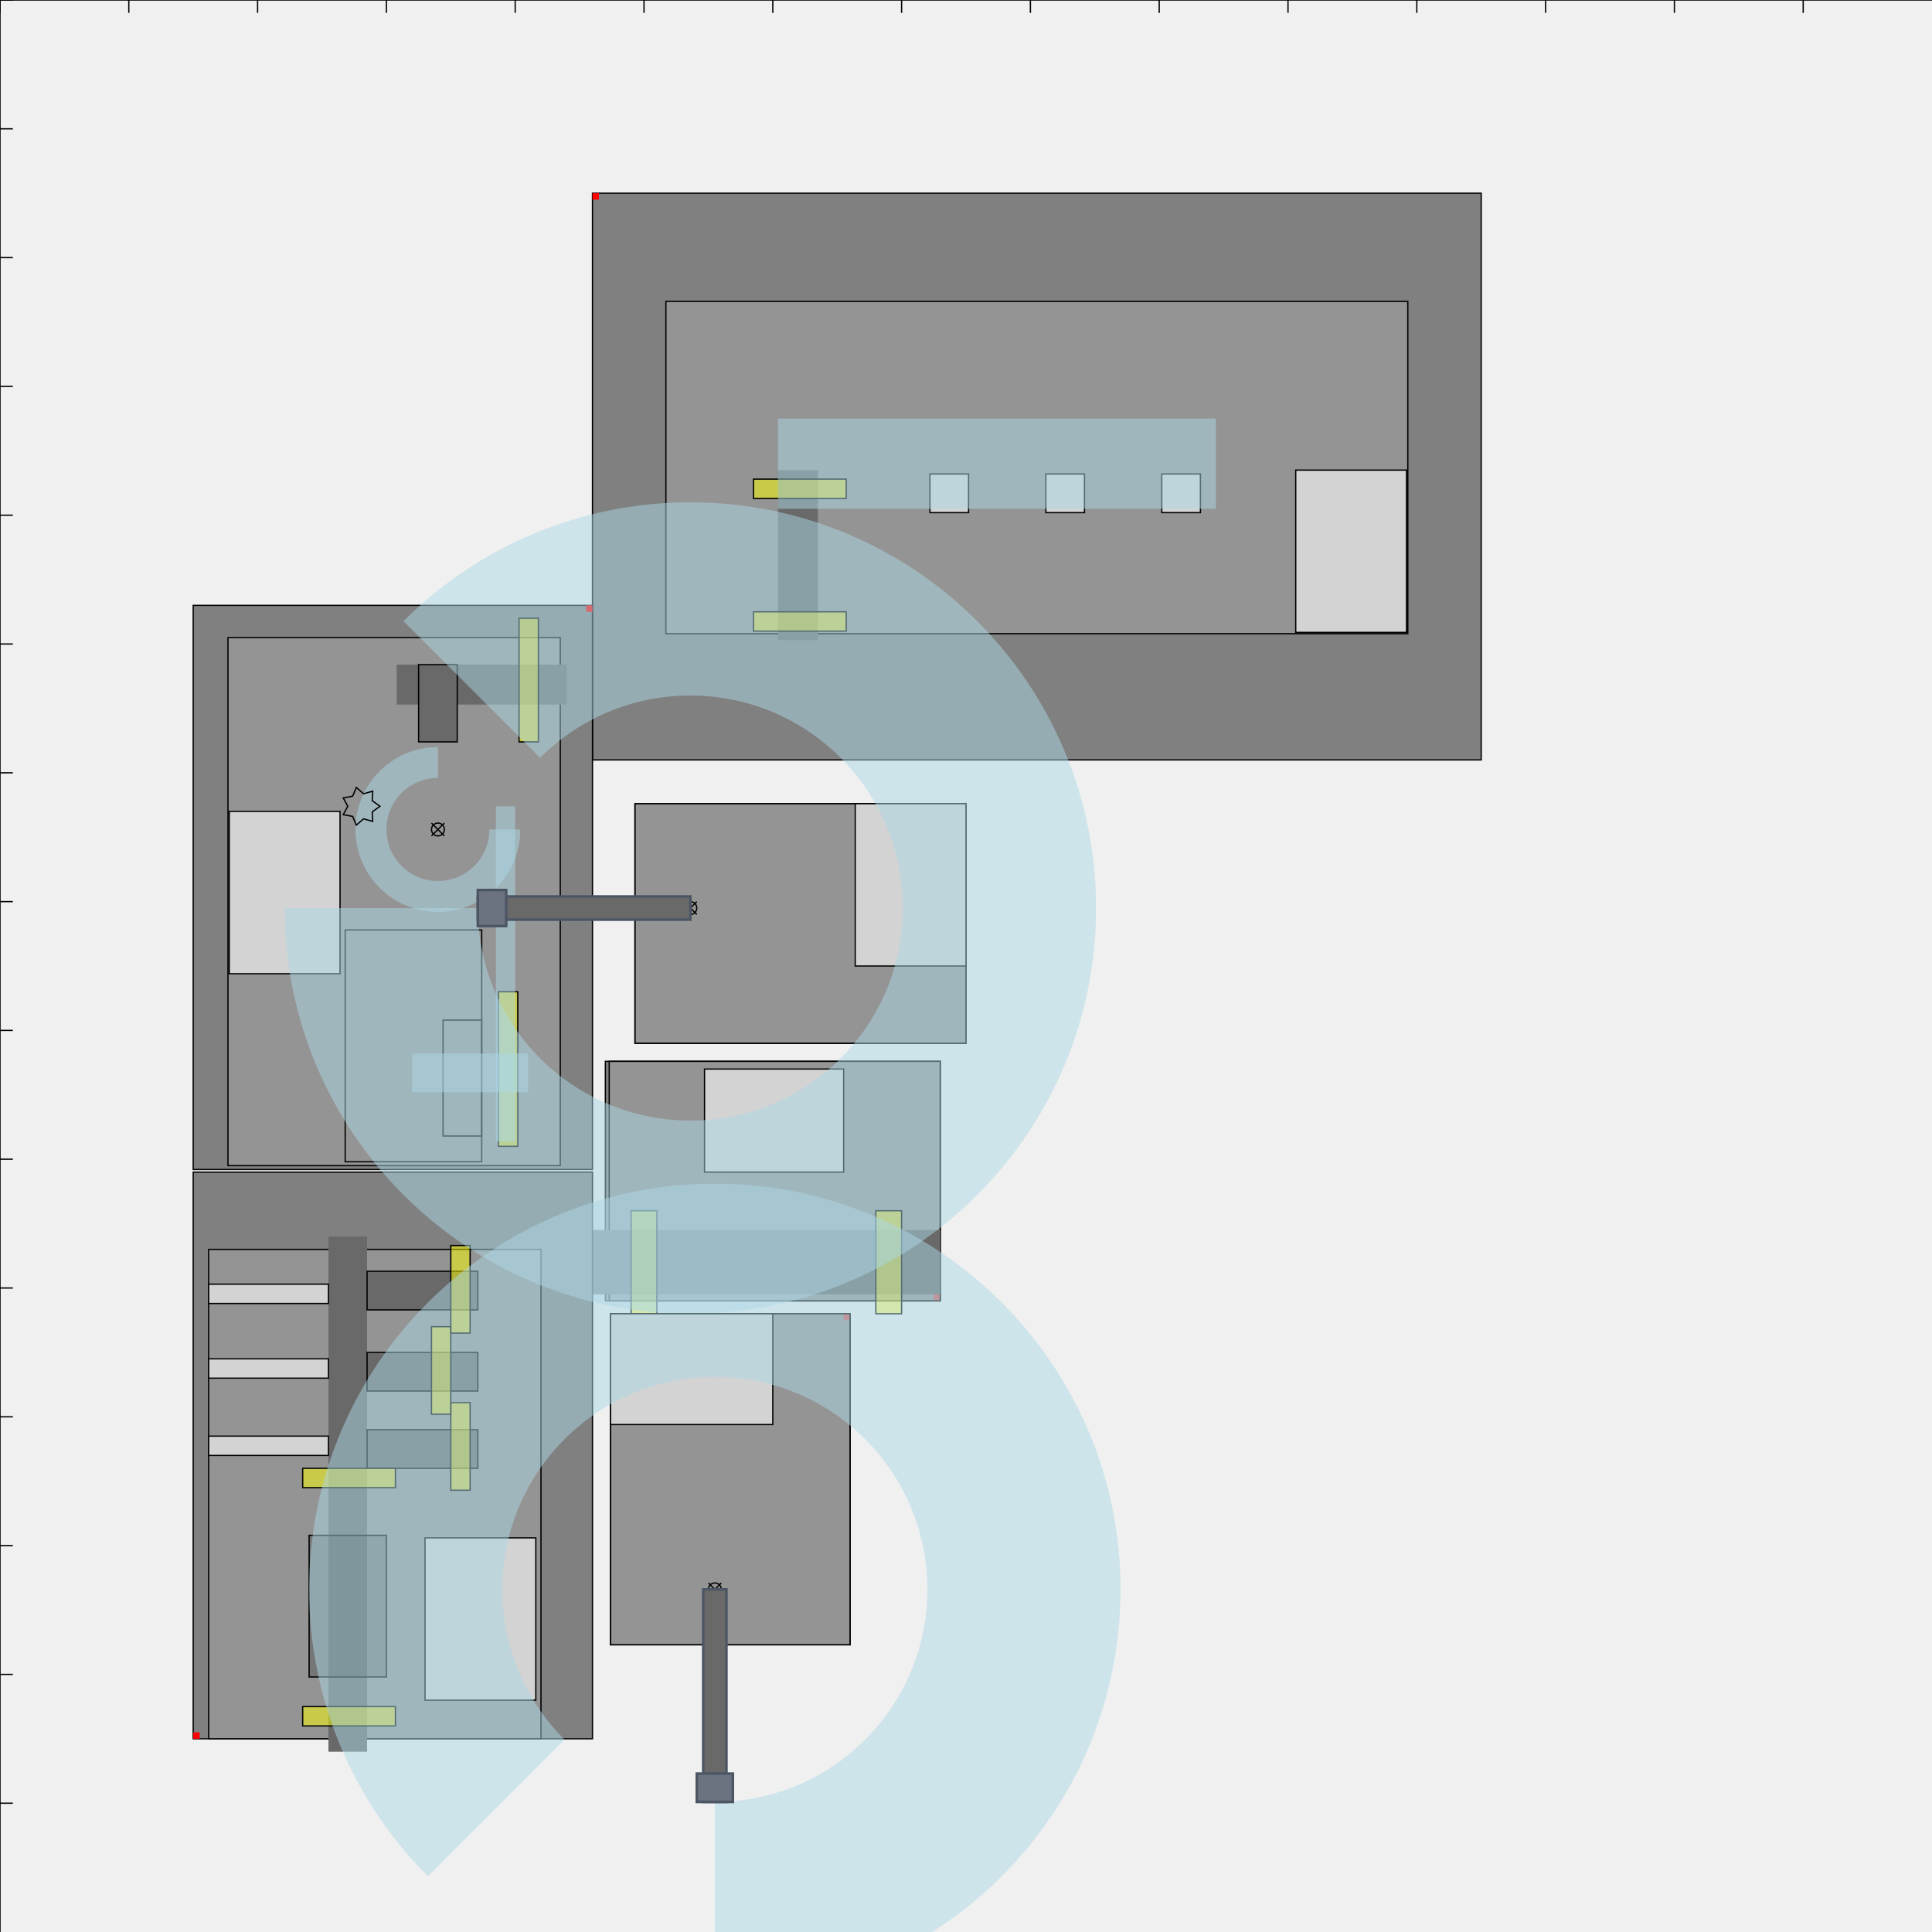
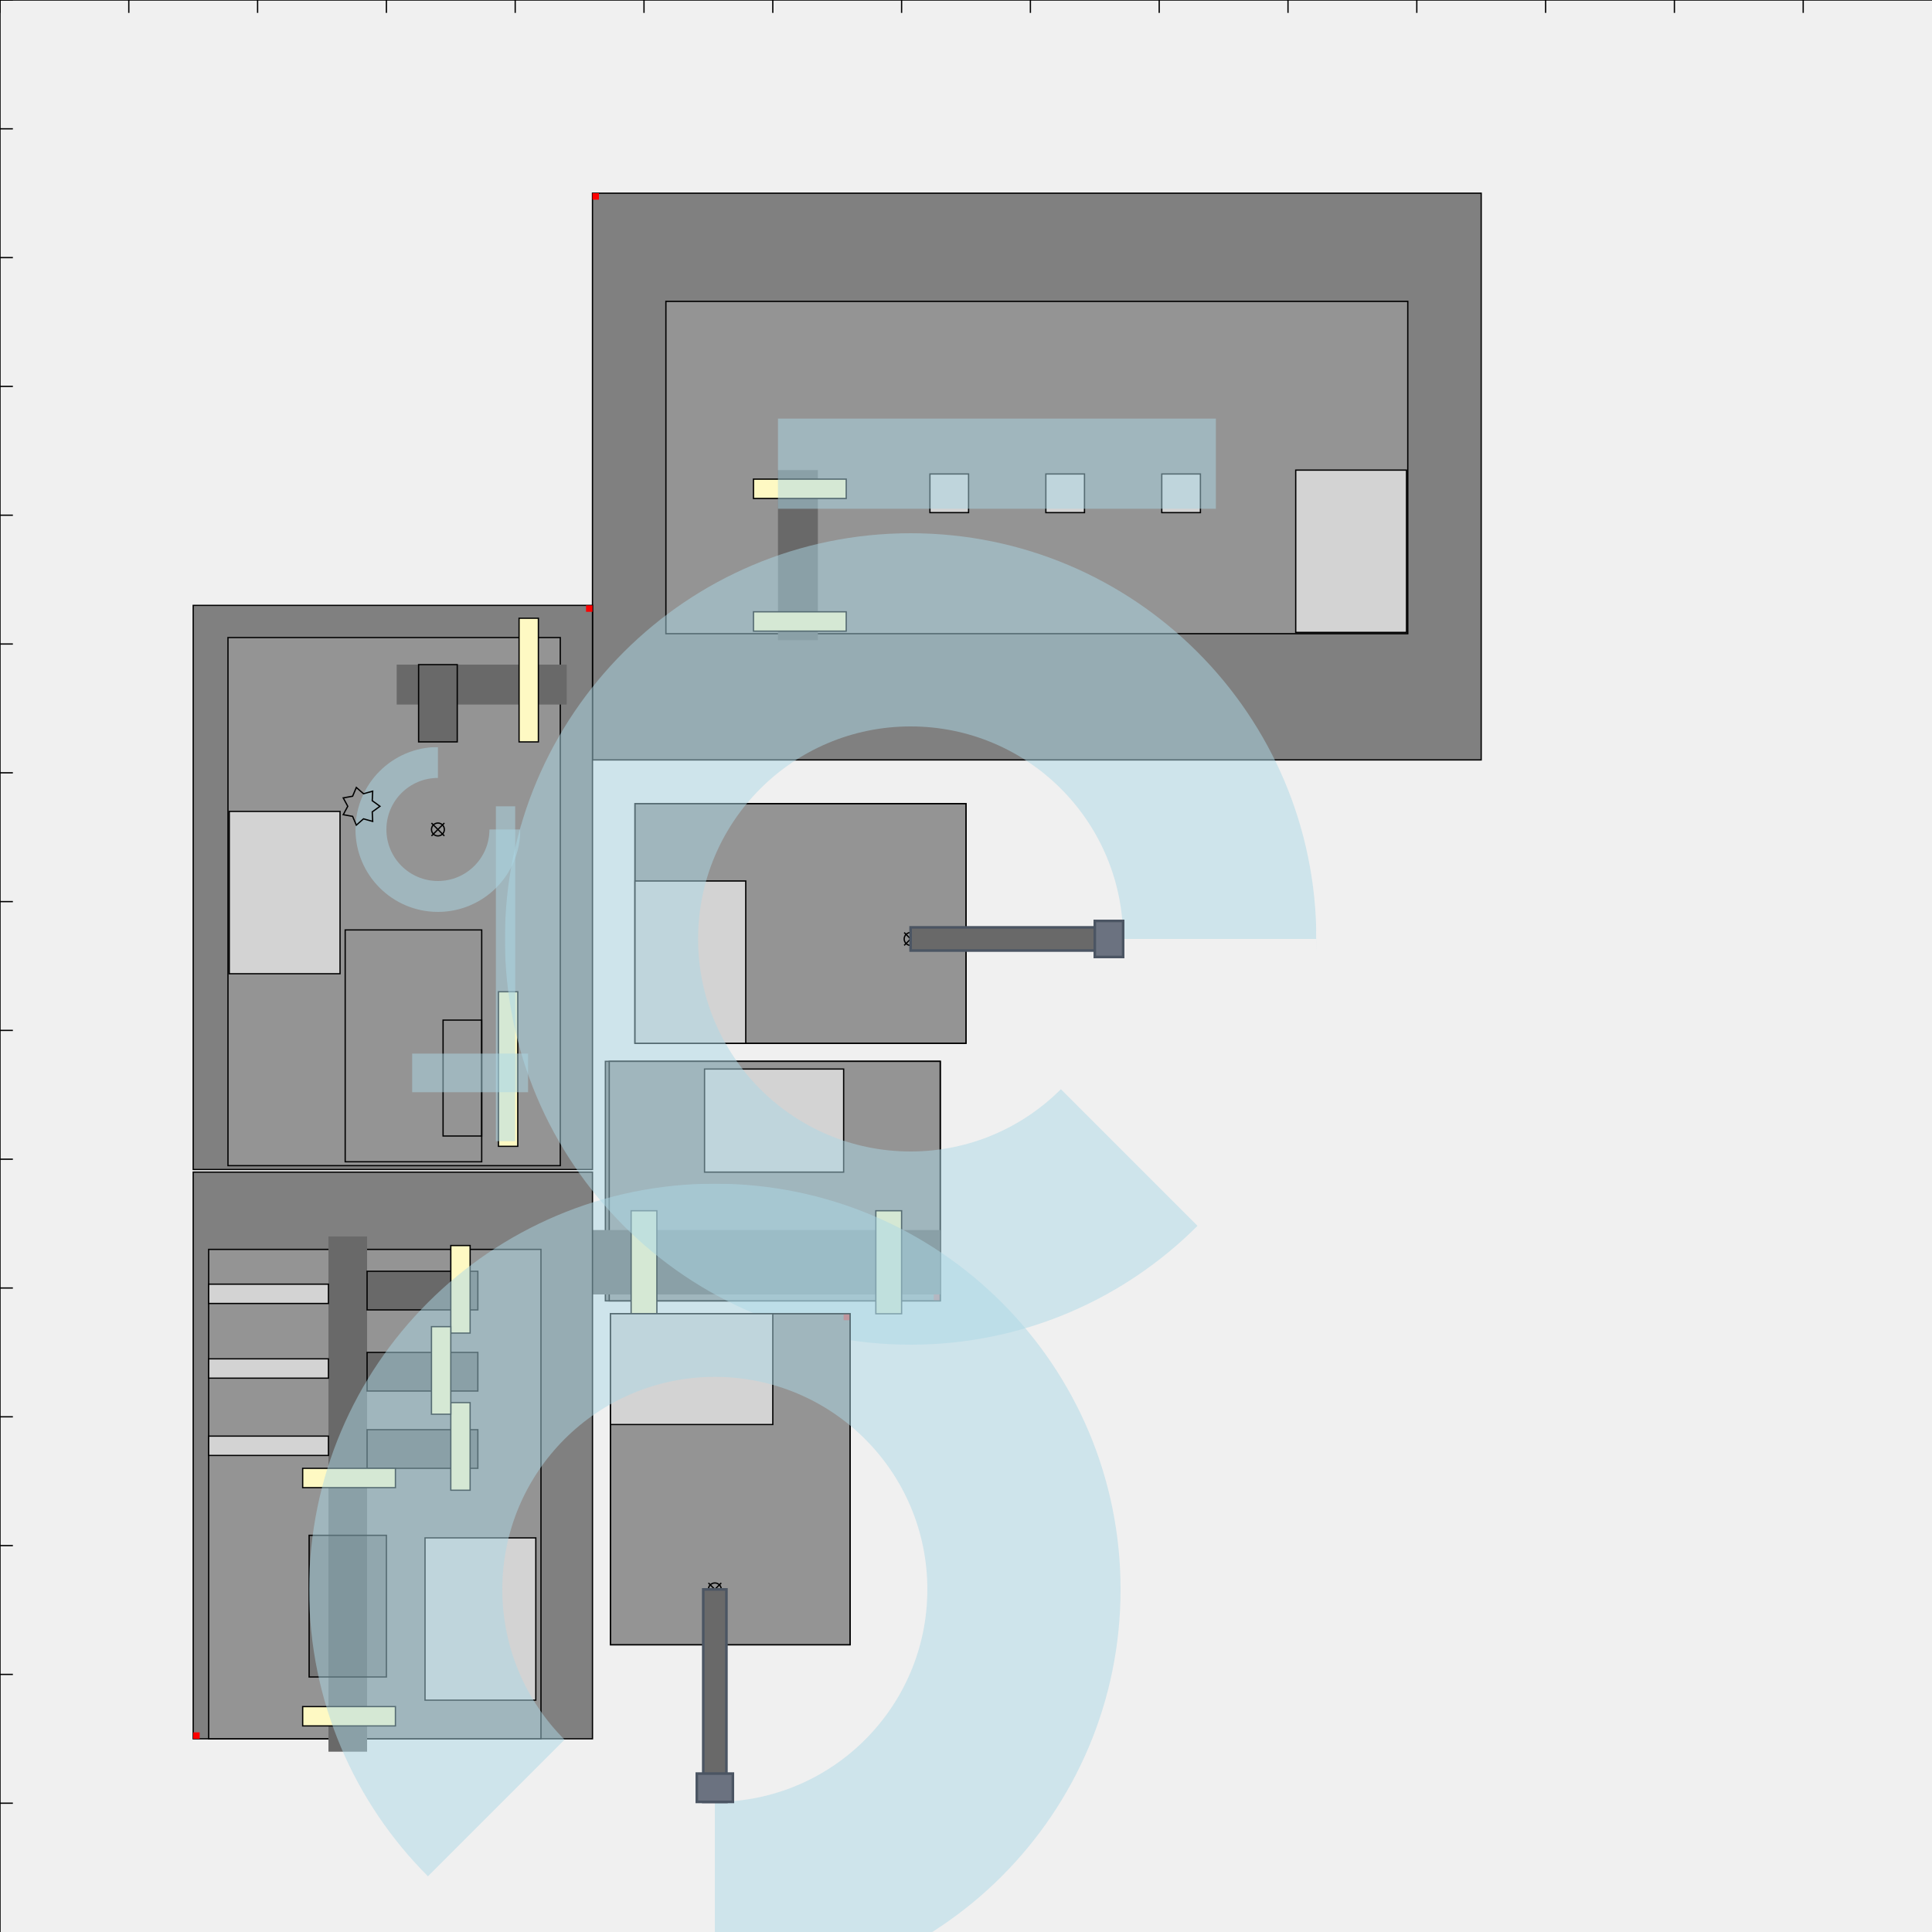
<svg xmlns="http://www.w3.org/2000/svg" id="shopfloor-svg" version="1.1" width="1500" height="1500" viewBox="0 0 1500 1500">
  <style>
        .accessZone {
            fill: lightblue;
            fill-opacity: 0.5;
        }

        .woodBase {
            fill: gray;
            stroke: black;
            transition: fill 200ms ease;
        }

        .plasticBase {
            fill: darkgray;
            fill-opacity: 0.5;
            stroke: black;
            transition: fill 200ms ease, fill-opacity 200ms ease;
        }

        .conveyorZone {
            fill: dimgray;
        }

        .lightBarrier {
-             fill: yellow;
-             fill-opacity: 0.5;
+             fill: #fef9c3;
+             fill-opacity: 1;
            stroke: black;
        }

        .colorLightBarrier {
            fill-opacity: 0.2;
            stroke: black;
        }

        .electronicCard {
            fill: lightgray;
            stroke: black;
        }

        .slider {
            fill: dimgray;
            stroke: black;
        }

        .ejector {
            fill: lightgray;
            stroke: black;
        }

        .storage {
            fill: lightgray;
            stroke: black;
        }

        .movingPart {
            transition: fill 150ms ease, stroke 150ms ease;
        }

        .movingPartNotOperational {
            fill: #dc2626 !important;
            stroke: #7f1d1d !important;
        }

        .machineNotOperational .woodBase {
            fill: #dc2626 !important;
        }

        .machineNotOperational .plasticBase {
            fill: #ef4444 !important;
            fill-opacity: 0.6 !important;
        }

        .machineNotInitialized .woodBase {
            fill: #fef3c7 !important;
        }

        .machineNotInitialized .plasticBase {
            fill: #fde68a !important;
            fill-opacity: 0.65 !important;
        }

        .machinePopup {
            opacity: 0;
            pointer-events: none;
            transition: opacity 200ms ease;
        }

        .machinePopupVisible {
            opacity: 1;
        }

        .machinePopupBox {
            fill: white;
            stroke: #dc2626;
            stroke-width: 3;
            rx: 6;
        }

        .machinePopupText {
            fill: #7f1d1d;
            font-family: sans-serif;
            font-size: 18px;
            font-weight: bold;
        }

        .machinePopupTime {
            fill: #991b1b;
            font-family: sans-serif;
            font-size: 14px;
        }

        .lightBarrier.active {
-             fill: #22c55e;
-             fill-opacity: 0.75;
+             fill: #facc15;
+             fill-opacity: 1;
        }

        .storage.active {
            fill: #93c5fd;
        }

        .slider.active {
            fill: #f59e0b;
        }

        .sawActive {
            stroke: #dc2626 !important;
            stroke-width: 2;
        }

        .gripperActive {
            fill: #2563eb !important;
        }

        .armLowered {
            stroke: #2563eb !important;
            stroke-dasharray: 6 3;
        }
    </style>
  <defs>
    <pattern x="0" y="0" width="24" height="24" patternUnits="userSpaceOnUse" id="beltPatternCBSystemModel" patternTransform="translate(0,0)">
      <rect width="24" height="24" fill="#4c4c4c">
            </rect>
      <rect width="10" height="24" x="0" y="0" fill="#6e6e6e">
            </rect>
      <rect width="4" height="24" x="14" y="0" fill="#838383">
            </rect>
      <animateTransform id="beltForwardCBSystemModel" attributeName="patternTransform" type="translate" from="0 0" to="24 0" dur="0.8s" begin="indefinite" repeatCount="indefinite" />
      <animateTransform id="beltBackwardCBSystemModel" attributeName="patternTransform" type="translate" from="0 0" to="-24 0" dur="0.8s" begin="indefinite" repeatCount="indefinite" />
    </pattern>
    <mask id="SvgjsMask1000">
      <rect width="128" height="320" fill="white" x="110" y="56">
            </rect>
      <circle r="40" cx="174" cy="120" fill="black">
            </circle>
      <rect width="64" height="64" x="110" y="56">
            </rect>
    </mask>
    <mask id="SvgjsMask1001">
      <rect width="630" height="1575" fill="white" x="-101" y="-210">
            </rect>
      <circle r="165" cx="214" cy="105" fill="black">
            </circle>
      <polygon points="214,105 529,105 529,420" fill="black">
            </polygon>
    </mask>
    <mask id="SvgjsMask1002">
      <rect width="630" height="1575" fill="white" x="-101" y="-210">
            </rect>
      <circle r="165" cx="214" cy="105" fill="black">
            </circle>
      <polygon points="214,105 529,105 529,420" fill="black">
            </polygon>
    </mask>
  </defs>
  <g id="rulers">
    <line x1="0" y1="0" x2="1500" y2="0" stroke-width="1" stroke="black">
        </line>
    <line x1="0" y1="0" x2="0" y2="10" stroke-width="1" stroke="black">
        </line>
    <line x1="100" y1="0" x2="100" y2="10" stroke-width="1" stroke="black">
        </line>
    <line x1="200" y1="0" x2="200" y2="10" stroke-width="1" stroke="black">
        </line>
    <line x1="300" y1="0" x2="300" y2="10" stroke-width="1" stroke="black">
        </line>
    <line x1="400" y1="0" x2="400" y2="10" stroke-width="1" stroke="black">
        </line>
    <line x1="500" y1="0" x2="500" y2="10" stroke-width="1" stroke="black">
        </line>
    <line x1="600" y1="0" x2="600" y2="10" stroke-width="1" stroke="black">
        </line>
    <line x1="700" y1="0" x2="700" y2="10" stroke-width="1" stroke="black">
        </line>
    <line x1="800" y1="0" x2="800" y2="10" stroke-width="1" stroke="black">
        </line>
    <line x1="900" y1="0" x2="900" y2="10" stroke-width="1" stroke="black">
        </line>
    <line x1="1000" y1="0" x2="1000" y2="10" stroke-width="1" stroke="black">
        </line>
    <line x1="1100" y1="0" x2="1100" y2="10" stroke-width="1" stroke="black">
        </line>
    <line x1="1200" y1="0" x2="1200" y2="10" stroke-width="1" stroke="black">
        </line>
    <line x1="1300" y1="0" x2="1300" y2="10" stroke-width="1" stroke="black">
        </line>
    <line x1="1400" y1="0" x2="1400" y2="10" stroke-width="1" stroke="black">
        </line>
    <line x1="0" y1="0" x2="0" y2="1500" stroke-width="1" stroke="black">
        </line>
    <line x1="0" y1="0" x2="10" y2="0" stroke-width="1" stroke="black">
        </line>
    <line x1="0" y1="100" x2="10" y2="100" stroke-width="1" stroke="black">
        </line>
    <line x1="0" y1="200" x2="10" y2="200" stroke-width="1" stroke="black">
        </line>
    <line x1="0" y1="300" x2="10" y2="300" stroke-width="1" stroke="black">
        </line>
    <line x1="0" y1="400" x2="10" y2="400" stroke-width="1" stroke="black">
        </line>
    <line x1="0" y1="500" x2="10" y2="500" stroke-width="1" stroke="black">
        </line>
    <line x1="0" y1="600" x2="10" y2="600" stroke-width="1" stroke="black">
        </line>
    <line x1="0" y1="700" x2="10" y2="700" stroke-width="1" stroke="black">
        </line>
    <line x1="0" y1="800" x2="10" y2="800" stroke-width="1" stroke="black">
        </line>
    <line x1="0" y1="900" x2="10" y2="900" stroke-width="1" stroke="black">
        </line>
    <line x1="0" y1="1000" x2="10" y2="1000" stroke-width="1" stroke="black">
        </line>
    <line x1="0" y1="1100" x2="10" y2="1100" stroke-width="1" stroke="black">
        </line>
    <line x1="0" y1="1200" x2="10" y2="1200" stroke-width="1" stroke="black">
        </line>
    <line x1="0" y1="1300" x2="10" y2="1300" stroke-width="1" stroke="black">
        </line>
    <line x1="0" y1="1400" x2="10" y2="1400" stroke-width="1" stroke="black">
        </line>
  </g>
  <g id="CBSystemModel" transform="matrix(-1,1.2246467991473532e-16,-1.2246467991473532e-16,-1,730,1010)">
    <g id="woodBaseCBSystemModel">
      <rect width="260" height="186" class="woodBase">
            </rect>
      <rect width="5" height="5" fill="red" id="referencePointCBSystemModel">
            </rect>
    </g>
    <g id="plasticBaseCBSystemModel">
      <rect width="257" height="186" x="0" y="0" class="plasticBase">
            </rect>
    </g>
    <g id="electronicCardCBSystemModel">
      <rect width="108" height="80" x="75" y="100" class="electronicCard">
            </rect>
    </g>
    <g id="conveyorZoneCBSystemModel">
      <rect width="270" height="50" id="beltSurfaceCBSystemModel" class="conveyorZone movingPart" fill="url(#beltPatternCBSystemModel)" x="0" y="5">
            </rect>
    </g>
    <g id="sensorsGroupCBSystemModel">
-       <rect width="20" height="80" id="sensorFeedCBSystemModel" x="30" y="-10" class="lightBarrier sensorInactive">
-             </rect>
-       <rect width="20" height="80" id="sensorSwapCBSystemModel" x="220" y="-10" class="lightBarrier sensorInactive">
+       <rect width="20" height="80" id="sensorSwapCBSystemModel" x="30" y="-10" class="lightBarrier sensorInactive">
+             </rect>
+       <rect width="20" height="80" id="sensorFeedCBSystemModel" x="220" y="-10" class="lightBarrier sensorInactive">
            </rect>
    </g>
  </g>
  <g id="HBWSystemModel" transform="matrix(1,0,0,1,460,150)">
    <g id="woodBaseHBWSystemModel">
      <rect width="690" height="440" class="woodBase">
            </rect>
      <rect width="5" height="5" fill="red" id="referencePointHBWSystemModel">
            </rect>
    </g>
    <g id="plasticBaseHBWSystemModel">
      <rect width="576" height="258" x="57" y="84" class="plasticBase">
            </rect>
    </g>
    <g id="conveyorZoneHBWSystemModel">
      <rect width="31" height="132" class="conveyorZone" x="144" y="215">
            </rect>
    </g>
    <g id="electronicCardHBWSystemModel">
      <rect width="86" height="126" x="546" y="215" class="electronicCard">
            </rect>
    </g>
    <g id="storageHBWSystemModel">
      <rect width="30" height="30" x="262" y="218" class="storage">
            </rect>
      <rect width="30" height="30" x="352" y="218" class="storage">
            </rect>
      <rect width="30" height="30" x="442" y="218" class="storage">
            </rect>
    </g>
    <g>
      <rect width="72" height="15" x="125" y="325" id="inputBarrierHBWSystemModel" class="lightBarrier">
            </rect>
      <rect width="72" height="15" x="125" y="222" id="outputBarrierHBWSystemModel" class="lightBarrier">
            </rect>
    </g>
    <g id="ArmArmAccessZoneHBWSystemModel">
      <rect width="340" height="70" x="144" y="175" class="accessZone">
            </rect>
    </g>
  </g>
  <g id="SLSystemModel" transform="matrix(-1.8369701987210297e-16,-1,1,-1.8369701987210297e-16,150,1350)">
    <g id="woodBaseSLSystemModel">
      <rect width="440" height="310" class="woodBase">
            </rect>
      <rect width="5" height="5" fill="red" id="referencePointSLSystemModel">
            </rect>
    </g>
    <g id="plasticBaseSLSystemModel">
      <rect width="380" height="258" x="0" y="12" class="plasticBase">
            </rect>
    </g>
    <g id="conveyorZoneSLSystemModel">
      <rect width="400" height="30" class="conveyorZone" x="-10" y="105">
            </rect>
    </g>
    <g id="sliderSLSystemModel">
      <rect width="30" height="86" x="210" y="135" class="slider">
            </rect>
      <rect width="30" height="86" x="270" y="135" class="slider">
            </rect>
      <rect width="30" height="86" x="333" y="135" class="slider">
            </rect>
    </g>
    <g id="electronicCardSLSystemModel">
      <rect width="126" height="86" x="30" y="180" class="electronicCard">
            </rect>
    </g>
    <g id="sliderSLSystemModel">
      <rect width="15" height="93" x="220" y="12" class="ejector">
            </rect>
      <rect width="15" height="93" x="280" y="12" class="ejector">
            </rect>
      <rect width="15" height="93" x="338" y="12" class="ejector">
            </rect>
    </g>
    <g id="sensorsGroupSLSystemModel">
      <rect width="15" height="72" id="sortingLineSensInputLightBarrierSLSystemModel" x="10" y="85" class="lightBarrier sensorInactive" sortingLineSensInputLightBarrier="0">
            </rect>
      <rect width="15" height="72" id="sortingLineSensMiddleLightBarrierSLSystemModel" x="195" y="85" class="lightBarrier sensorInactive" sortingLineSensMiddleLightBarrier="0">
            </rect>
      <rect width="68" height="15" id="sortingLineSensWhiteLightBarrierSLSystemModel" x="193" y="200" class="lightBarrier sensorInactive" sortingLineSensWhiteLightBarrier="0">
            </rect>
-       <rect width="68" height="15" id="sortingLineSensBlueLightBarrierSLSystemModel" x="252" y="185" class="lightBarrier sensorInactive" sortingLineSensBlueLightBarrier="0">
-             </rect>
-       <rect width="68" height="15" id="sortingLineSensRedLightBarrierSLSystemModel" x="315" y="200" class="lightBarrier sensorInactive" sortingLineSensRedLightBarrier="0">
+       <rect width="68" height="15" id="sortingLineSensBlueLightBarrierSLSystemModel" x="315" y="200" class="lightBarrier sensorInactive" sortingLineSensBlueLightBarrier="0">
+             </rect>
+       <rect width="68" height="15" id="sortingLineSensRedLightBarrierSLSystemModel" x="252" y="185" class="lightBarrier sensorInactive" sortingLineSensRedLightBarrier="0">
            </rect>
      <rect width="110" height="60" x="48" y="90" class="colorLightBarrier">
            </rect>
    </g>
  </g>
  <g id="MPSystemModel" transform="matrix(6.123233995736766e-17,1,-1,6.123233995736766e-17,460,470)">
    <g id="woodBaseMPSystemModel">
      <rect width="438" height="310" class="woodBase">
            </rect>
      <rect width="5" height="5" fill="red" id="referencePointMPSystemModel">
            </rect>
    </g>
    <g id="plasticBaseMPSystemModel">
      <rect width="410" height="258" x="25" y="25" class="plasticBase">
            </rect>
    </g>
    <g id="conveyorZoneMPSystemModel">
      <rect width="31" height="132" class="conveyorZone" x="46" y="20">
            </rect>
    </g>
    <g id="sliderMPSystemModel">
      <rect width="60" height="30" x="46" y="105" class="slider">
            </rect>
    </g>
    <g id="electronicCardMPSystemModel">
      <rect width="126" height="86" x="160" y="196" class="electronicCard">
            </rect>
    </g>
    <g id="electronicCardMPSystemModel">
      <rect width="180" height="106" x="252" y="86" fill="None" stroke="black">
            </rect>
      <rect width="90" height="30" x="322" y="86" fill="None" stroke="black">
            </rect>
    </g>
    <g>
      <rect width="120" height="15" x="300" y="58" id="sensorInMPSystemModel" class="lightBarrier">
            </rect>
      <rect width="96" height="15" x="10" y="42" id="sensorOutMPSystemModel" class="lightBarrier">
            </rect>
    </g>
    <g id="ArmArmAccessZoneMPSystemModel">
      <rect width="260" height="15" x="156" y="60" class="accessZone">
            </rect>
    </g>
    <g id="turntableAccessZoneMPSystemModel">
      <circle r="64" cx="174" cy="120" class="accessZone" mask="url(#SvgjsMask1000)">
            </circle>
    </g>
    <g id="turntableAxisMPSystemModel">
      <circle r="5" cx="5" cy="5" transform="matrix(1,0,0,1,169,115)" stroke="black" fill="none">
            </circle>
      <line x1="169" y1="125" x2="179" y2="115" stroke-width="1" stroke="black">
            </line>
      <line x1="169" y1="115" x2="179" y2="125" stroke-width="1" stroke="black">
            </line>
    </g>
    <g id="ArmArmAccessZoneMPSystemModel">
      <rect width="30" height="90" x="348" y="50" class="accessZone">
            </rect>
    </g>
    <g id="sawMPSystemModel">
      <polygon points="156,165 156,165 160.339,170.99 167.727,170.648 165.749,177.775 170.624,183.338 163.818,186.235 162.508,193.515 156,190 149.492,193.515 148.182,186.235 141.376,183.338 146.251,177.775 144.273,170.648 151.661,170.99 156,165" stroke="black" fill="none">
            </polygon>
    </g>
  </g>
-   <g id="VGRSystemModel_02" transform="matrix(-1,1.2246467991473532e-16,-1.2246467991473532e-16,-1,750,810)">
+   <g id="VGRSystemModel_02" transform="matrix(1,0,0,1,493,624)">
    <g>
      <rect width="257" height="186" class="woodBase" id="woodBaseVGRSystemModel_02" fill="red">
            </rect>
    </g>
    <g>
      <rect width="257" height="186" class="plasticBase">
            </rect>
    </g>
    <g>
      <rect width="86" height="126" x="0" y="60" class="electronicCard">
            </rect>
    </g>
    <g>
      <circle r="5" cx="5" cy="5" transform="matrix(1,0,0,1,209,100)" stroke="black" fill="none">
            </circle>
      <line x1="209" y1="110" x2="219" y2="100" stroke-width="1" stroke="black">
            </line>
      <line x1="209" y1="100" x2="219" y2="110" stroke-width="1" stroke="black">
            </line>
    </g>
    <g>
      <circle r="315" cx="214" cy="105" class="accessZone" mask="url(#SvgjsMask1001)">
            </circle>
    </g>
    <g>
      <g id="vgrArmRotationVGRSystemModel_02" transform="rotate(0 214 105)" VGRSystemModel_02.vacuumSensRotEncoderCounter="0">
        <rect width="165" height="18" id="vgrArmBodyVGRSystemModel_02" x="214" y="96" class="movingPart" fill="dimgray" stroke-width="2" stroke="#4b5563" VGRSystemModel_02.vacuumSensArmEncoderCounter="0">
                </rect>
        <rect width="22" height="28" id="vgrEndEffectorVGRSystemModel_02" x="357" y="91" class="movingPart" fill="#6b7280" stroke-width="2" stroke="#4b5563" VGRSystemModel_02.vacuumSensArmEncoderCounter="0">
                </rect>
      </g>
    </g>
  </g>
  <g id="VGRSystemModel_01" transform="matrix(6.123233995736766e-17,1,-1,6.123233995736766e-17,660,1020)">
    <g>
      <rect width="257" height="186" class="woodBase" id="woodBaseVGRSystemModel_01">
            </rect>
      <rect width="5" height="5" fill="red">
            </rect>
    </g>
    <g>
      <rect width="257" height="186" class="plasticBase">
            </rect>
    </g>
    <g>
      <rect width="86" height="126" x="0" y="60" class="electronicCard">
            </rect>
    </g>
    <g>
      <circle r="5" cx="5" cy="5" transform="matrix(1,0,0,1,209,100)" stroke="black" fill="none">
            </circle>
      <line x1="209" y1="110" x2="219" y2="100" stroke-width="1" stroke="black">
            </line>
      <line x1="209" y1="100" x2="219" y2="110" stroke-width="1" stroke="black">
            </line>
    </g>
    <g>
      <circle r="315" cx="214" cy="105" class="accessZone" mask="url(#SvgjsMask1002)">
            </circle>
    </g>
    <g>
      <g id="vgrArmRotationVGRSystemModel_01" transform="rotate(0 214 105)" VGRSystemModel_01.vacuumSensRotEncoderCounter="0">
        <rect width="165" height="18" id="vgrArmBodyVGRSystemModel_01" x="214" y="96" class="movingPart" fill="dimgray" stroke-width="2" stroke="#4b5563" VGRSystemModel_01.vacuumSensArmEncoderCounter="0">
                </rect>
        <rect width="22" height="28" id="vgrEndEffectorVGRSystemModel_01" x="357" y="91" class="movingPart" fill="#6b7280" stroke-width="2" stroke="#4b5563" VGRSystemModel_01.vacuumSensArmEncoderCounter="0">
                </rect>
      </g>
    </g>
  </g>
  <g id="popupCBSystemModel" class="machinePopup" transform="matrix(-1,1.2246467991473532e-16,-1.2246467991473532e-16,-1,730,1010) rotate(180 135 100)">
    <rect x="15" y="100" width="250" height="60" class="machinePopupBox" />
    <text x="25" y="122" class="machinePopupText">
            Conveyor Belt
        </text>
    <text x="25" y="145" class="machinePopupTime" />
  </g>
  <g id="popupHBWSystemModel" class="machinePopup" transform="matrix(1,0,0,1,460,150)">
    <rect x="50" y="-80" width="200" height="60" class="machinePopupBox" />
    <text x="60" y="-58" class="machinePopupText">
            High Bay Warehouse
        </text>
    <text x="60" y="-35" class="machinePopupTime">
            0s ago
        </text>
  </g>
  <g id="popupSLSystemModel" class="machinePopup" transform="matrix(-1.8369701987210297e-16,-1,1,-1.8369701987210297e-16,150,1350)">
    <rect x="50" y="-80" width="200" height="60" class="machinePopupBox" />
    <text x="60" y="-58" class="machinePopupText">
            Sorting line stopped
        </text>
    <text x="60" y="-35" class="machinePopupTime">
            0s ago
        </text>
  </g>
  <g id="popupMPSystemModel" class="machinePopup" transform="matrix(6.123233995736766e-17,1,-1,6.123233995736766e-17,460,470)">
    <rect x="50" y="-80" width="220" height="60" class="machinePopupBox" />
    <text x="60" y="-58" class="machinePopupText">
            Processing offline
        </text>
    <text x="60" y="-35" class="machinePopupTime">
            0s ago
        </text>
  </g>
-   <g id="popupVGRSystemModel_02" class="machinePopup" transform="matrix(-1,1.2246467991473532e-16,-1.2246467991473532e-16,-1,750,810)">
+   <g id="popupVGRSystemModel_02" class="machinePopup" transform="matrix(1,0,0,1,493,624)">
    <rect x="30" y="-80" width="180" height="60" class="machinePopupBox" />
    <text x="40" y="-58" class="machinePopupText">
            Gripper offline
        </text>
    <text x="40" y="-35" class="machinePopupTime">
            0s ago
        </text>
  </g>
  <g id="popupVGRSystemModel_01" class="machinePopup" transform="matrix(6.123233995736766e-17,1,-3,6.123233995736766e-17,660,1020)">
    <rect x="30" y="-80" width="180" height="60" class="machinePopupBox" />
    <text x="40" y="-58" class="machinePopupText">
            Gripper offline
        </text>
    <text x="40" y="-35" class="machinePopupTime">
            0s ago
        </text>
  </g>
</svg>
